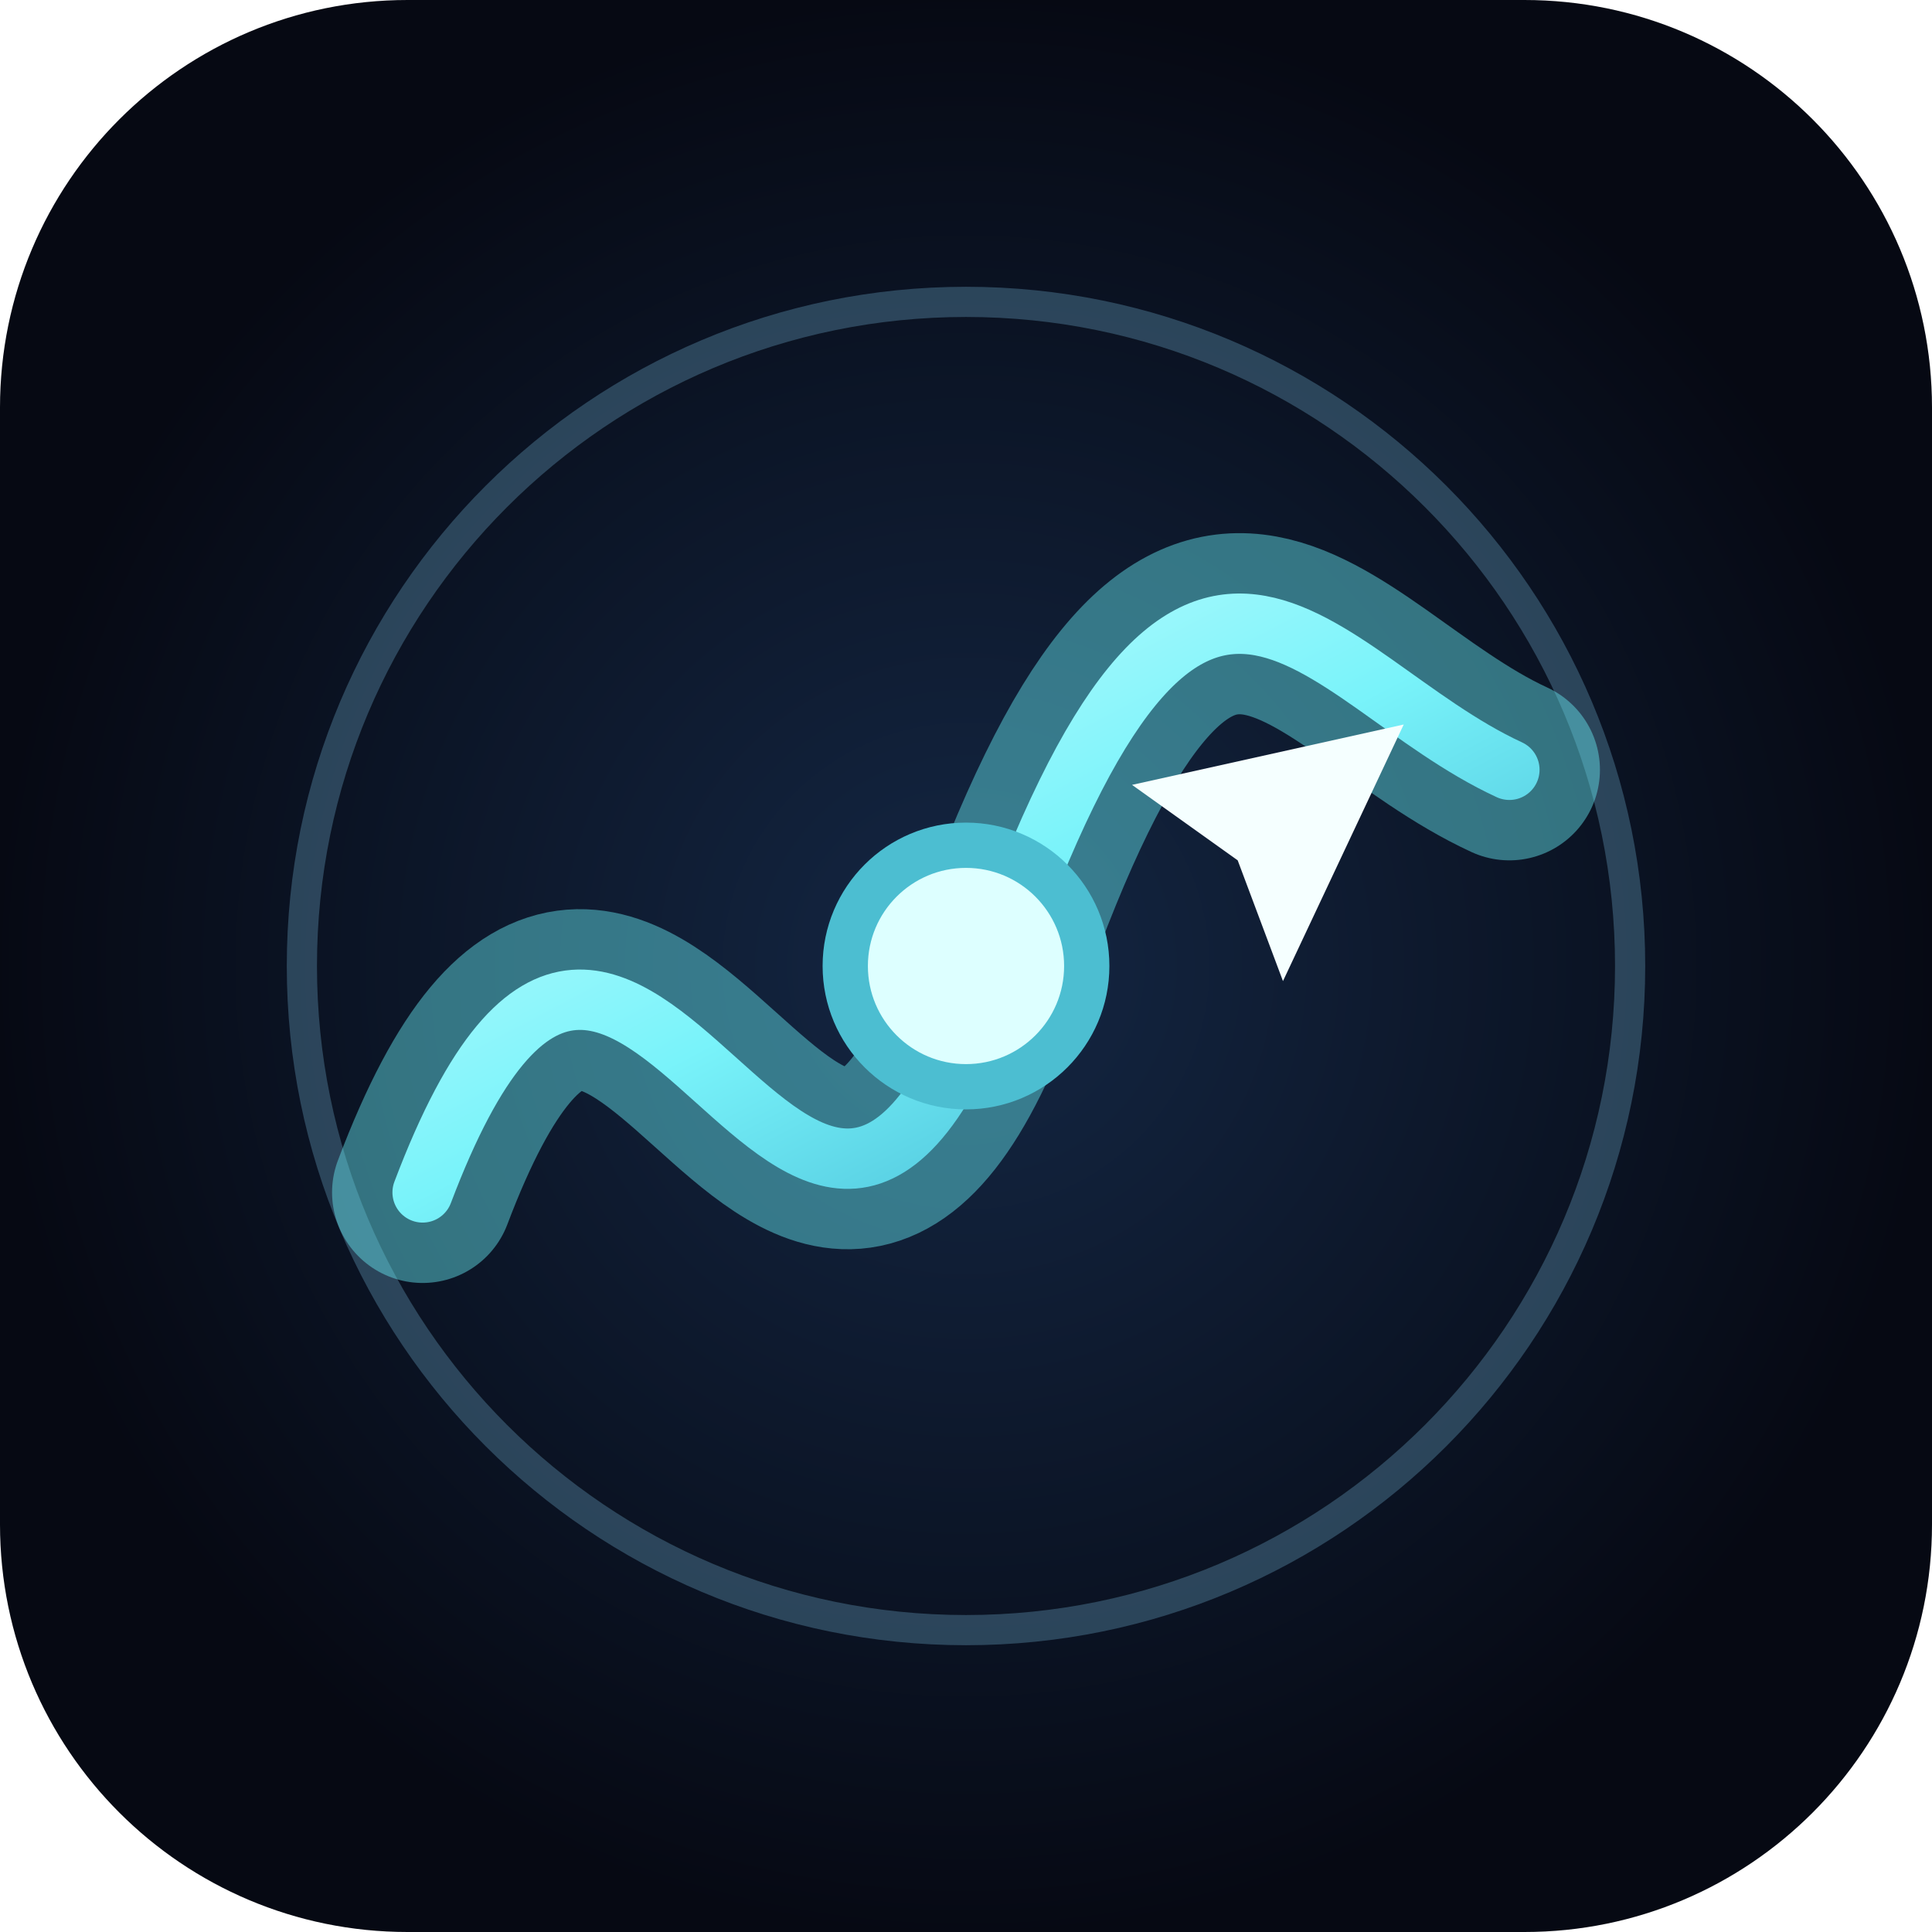
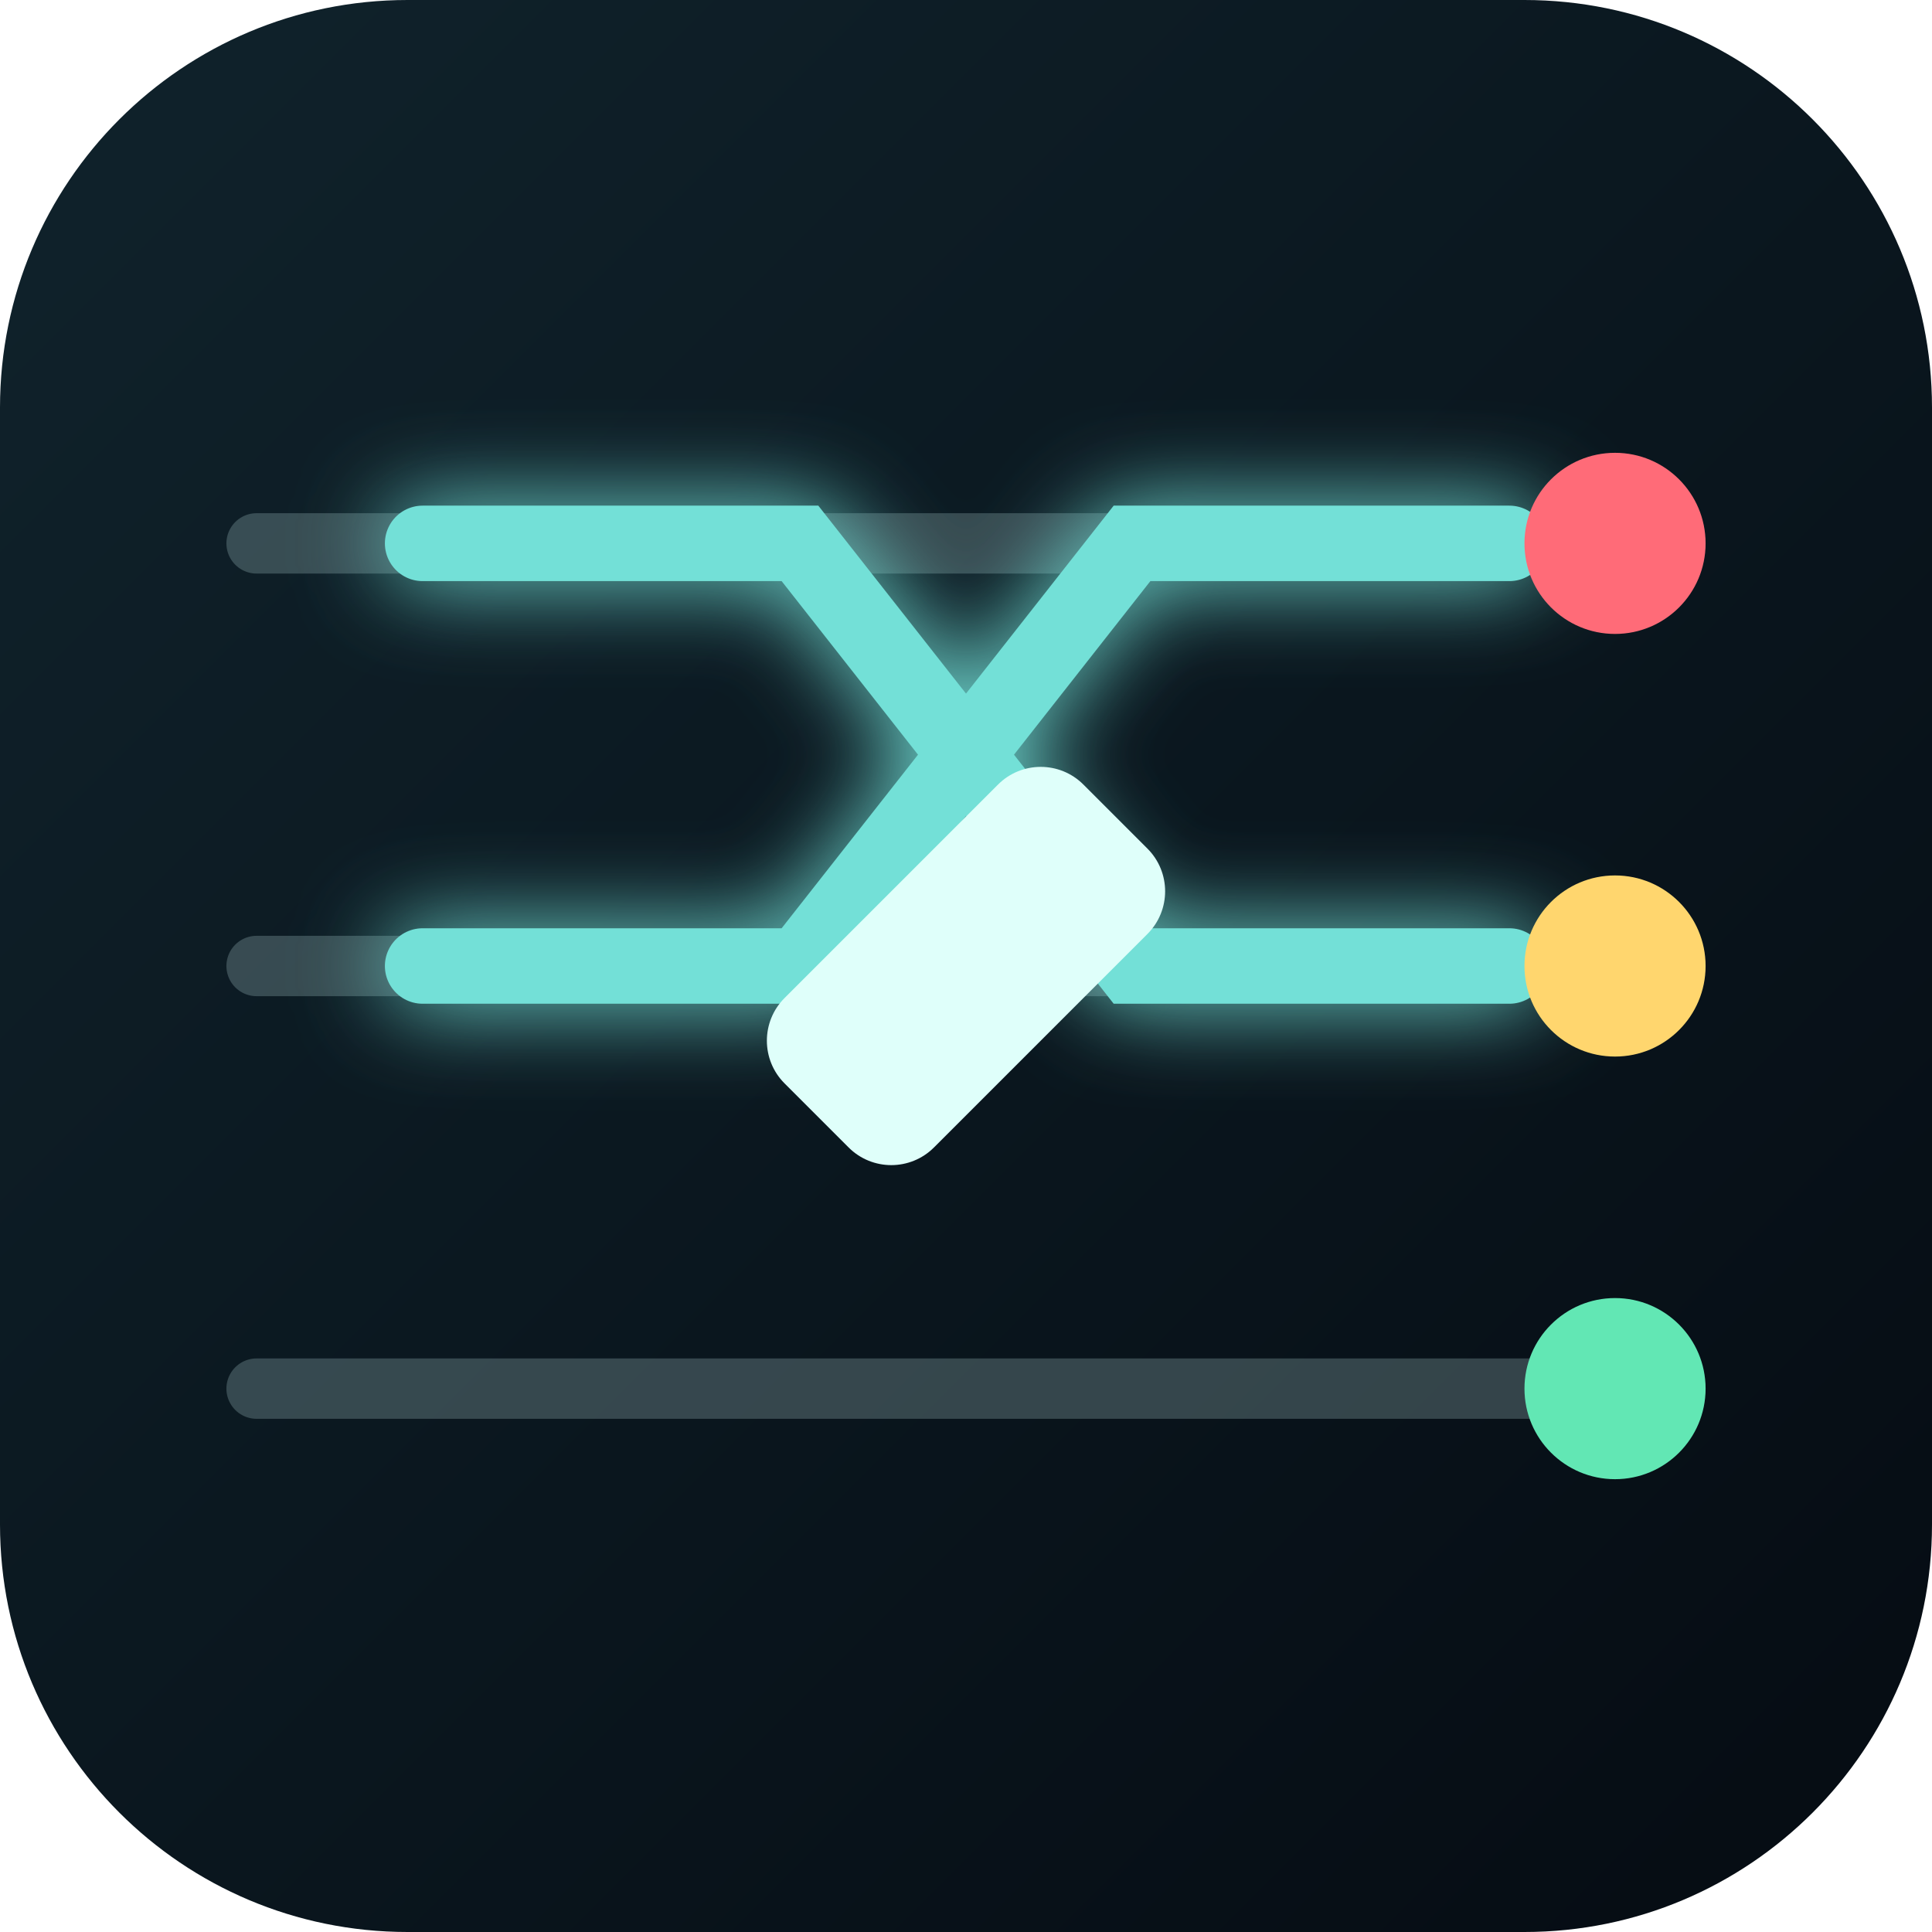
<svg xmlns="http://www.w3.org/2000/svg" viewBox="0 0 128 128">
  <defs>
-     <radialGradient id="bg">
-       <stop stop-color="#142744" />
-       <stop offset="1" stop-color="#060913" />
-     </radialGradient>
-     <linearGradient id="wake" x1="0" y1="0" x2="1" y2="1">
-       <stop stop-color="#d8ffff" />
-       <stop offset=".5" stop-color="#79f3fa" />
-       <stop offset="1" stop-color="#30a5c7" />
+     <linearGradient id="bg" x1="0" y1="0" x2="1" y2="1">
+       <stop stop-color="#10232c" />
+       <stop offset="1" stop-color="#050b12" />
    </linearGradient>
+     <filter id="glow" x="-40%" y="-40%" width="180%" height="180%">
+       <feGaussianBlur stdDeviation="3" result="b" />
+       <feMerge>
+         <feMergeNode in="b" />
+         <feMergeNode in="SourceGraphic" />
+       </feMerge>
+     </filter>
  </defs>
  <rect width="128" height="128" rx="27" fill="url(#bg)" />
-   <circle cx="64" cy="64" r="44" fill="none" stroke="#5d91b0" stroke-opacity=".4" stroke-width="2" />
-   <path d="M28 79c14-37 25 22 38-15s21-19 34-13" fill="none" stroke="#66eaf2" stroke-opacity=".45" stroke-width="12" stroke-linecap="round" />
-   <path d="M28 79c14-37 25 22 38-15s21-19 34-13" fill="none" stroke="url(#wake)" stroke-width="4" stroke-linecap="round" />
-   <path d="m75 52 18-4-8 17-3-8z" fill="#f5ffff" />
-   <circle cx="64" cy="64" r="8" fill="#ddffff" stroke="#4cbed1" stroke-width="3" />
+   <g fill="none" stroke="#8aa8aa" stroke-opacity=".34" stroke-width="4" stroke-linecap="round">
+     <path d="M17 36h94" />
+     <path d="M17 64h94" />
+     <path d="M17 92h94" />
+   </g>
+   <g fill="none" stroke="#73e0d7" stroke-width="5" stroke-linecap="round" filter="url(#glow)">
+     <path d="M28 36h25l22 28h25" />
+     <path d="M28 64h25l22-28h25" />
+   </g>
+   <rect x="57" y="50" width="14" height="28" rx="4" fill="#dffffa" transform="rotate(45 64 64)" />
+   <circle cx="107" cy="36" r="6" fill="#ff6b78" />
+   <circle cx="107" cy="64" r="6" fill="#ffd66e" />
+   <circle cx="107" cy="92" r="6" fill="#62e7b4" />
</svg>
